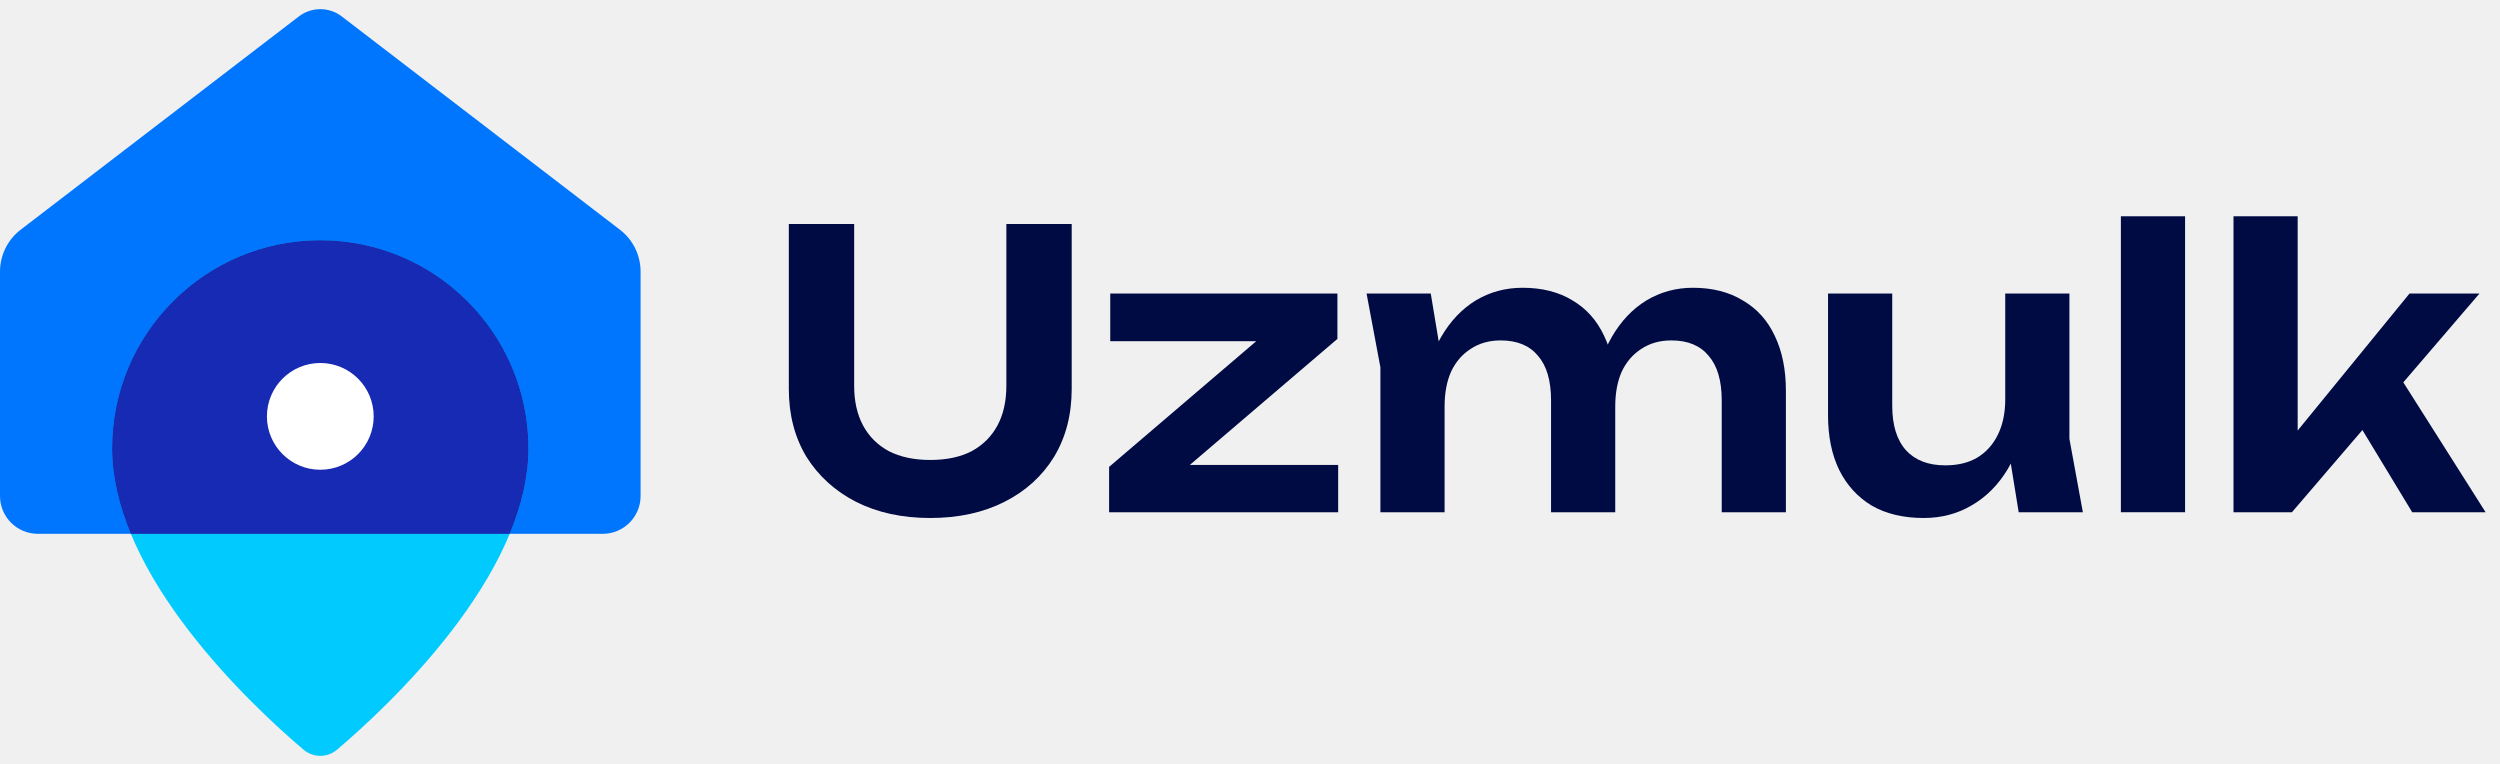
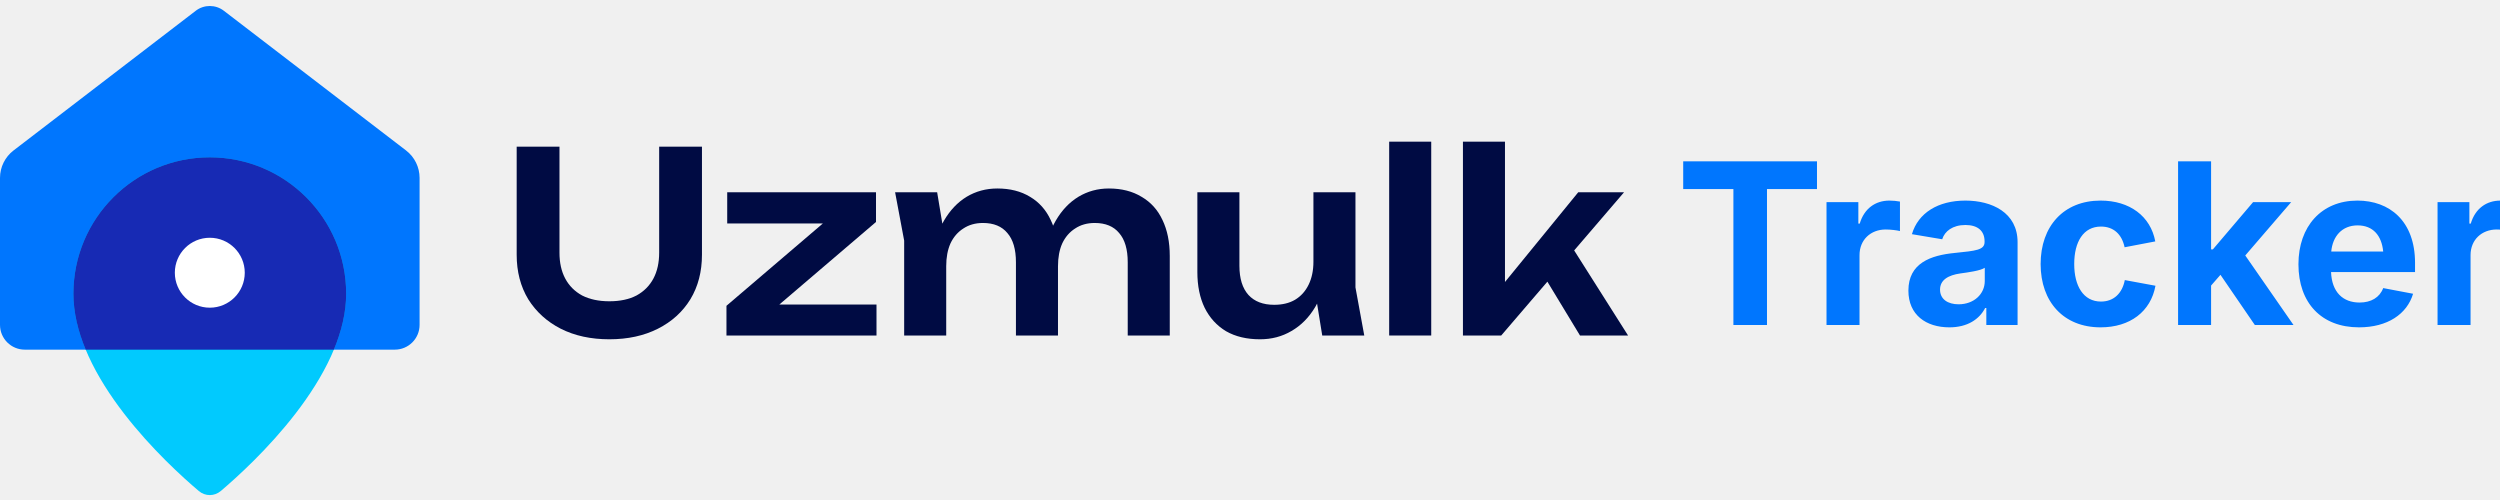
- <svg xmlns="http://www.w3.org/2000/svg" width="131" height="40" viewBox="0 0 131 40" fill="none">
+ <svg xmlns="http://www.w3.org/2000/svg" width="200" height="40" viewBox="0 0 200 40" fill="none">
  <path d="M44.758 20.215C44.758 21.02 44.912 21.712 45.221 22.289C45.53 22.867 45.98 23.316 46.57 23.639C47.175 23.947 47.9 24.102 48.745 24.102C49.605 24.102 50.33 23.947 50.921 23.639C51.511 23.316 51.961 22.867 52.27 22.289C52.579 21.712 52.733 21.02 52.733 20.215V11.736H56.157V20.376C56.157 21.732 55.848 22.92 55.231 23.941C54.613 24.948 53.747 25.733 52.633 26.297C51.518 26.861 50.222 27.143 48.745 27.143C47.269 27.143 45.973 26.861 44.858 26.297C43.758 25.733 42.892 24.948 42.26 23.941C41.643 22.92 41.334 21.732 41.334 20.376V11.736H44.758V20.215Z" fill="#000B43" />
  <path d="M58.117 26.841V24.464L66.535 17.274L68.791 17.879H58.177V15.381H70.08V17.758L61.661 24.948L59.728 24.364H70.12V26.841H58.117Z" fill="#000B43" />
  <path d="M71.608 15.381H74.972L75.697 19.752V26.841H72.333V19.248L71.608 15.381ZM79.785 15.079C80.805 15.079 81.678 15.301 82.403 15.744C83.128 16.173 83.679 16.791 84.055 17.597C84.444 18.402 84.639 19.362 84.639 20.477V26.841H81.275V20.98C81.275 19.946 81.047 19.168 80.591 18.644C80.148 18.107 79.496 17.838 78.637 17.838C78.033 17.838 77.509 17.986 77.066 18.281C76.623 18.563 76.281 18.959 76.039 19.47C75.811 19.98 75.697 20.591 75.697 21.302L74.589 20.718C74.723 19.51 75.032 18.489 75.515 17.657C75.999 16.825 76.603 16.187 77.328 15.744C78.067 15.301 78.885 15.079 79.785 15.079ZM88.707 15.079C89.728 15.079 90.6 15.301 91.325 15.744C92.064 16.173 92.621 16.791 92.997 17.597C93.386 18.402 93.581 19.362 93.581 20.477V26.841H90.218V20.98C90.218 19.946 89.989 19.168 89.533 18.644C89.09 18.107 88.439 17.838 87.579 17.838C86.975 17.838 86.451 17.986 86.008 18.281C85.565 18.563 85.223 18.959 84.981 19.47C84.753 19.98 84.639 20.591 84.639 21.302L83.531 20.718C83.665 19.51 83.974 18.489 84.458 17.657C84.941 16.825 85.545 16.187 86.27 15.744C87.009 15.301 87.821 15.079 88.707 15.079Z" fill="#000B43" />
  <path d="M100.804 27.143C99.743 27.143 98.837 26.928 98.085 26.498C97.347 26.055 96.776 25.431 96.373 24.625C95.984 23.82 95.789 22.867 95.789 21.766V15.381H99.153V21.262C99.153 22.282 99.394 23.061 99.878 23.598C100.361 24.122 101.046 24.384 101.932 24.384C102.59 24.384 103.147 24.25 103.604 23.981C104.074 23.699 104.436 23.296 104.691 22.773C104.946 22.249 105.074 21.638 105.074 20.94L106.161 21.524C106.027 22.706 105.712 23.719 105.215 24.565C104.718 25.398 104.087 26.035 103.322 26.478C102.57 26.922 101.731 27.143 100.804 27.143ZM105.779 26.841L105.074 22.491V15.381H108.437V22.994L109.142 26.841H105.779Z" fill="#000B43" />
  <path d="M111.134 11.333H114.498V26.841H111.134V11.333Z" fill="#000B43" />
  <path d="M120.398 24.062L119.451 23.719L126.259 15.381H129.924L120.096 26.841H117.035V11.333H120.398V24.062ZM122.996 21.222L125.473 19.308L130.246 26.841H126.4L122.996 21.222Z" fill="#000B43" />
  <path d="M0 14.234C0 13.372 0.401 12.56 1.084 12.036L15.66 0.861C16.323 0.353 17.244 0.353 17.907 0.861L32.483 12.036C33.166 12.56 33.567 13.372 33.567 14.234V25.989C33.567 27.084 32.679 27.972 31.583 27.972H1.983C0.888 27.972 0 27.084 0 25.989V14.234Z" fill="#0076FE" />
  <path d="M27.692 23.496C27.692 30.193 20.257 37.081 17.663 39.28C17.149 39.716 16.418 39.716 15.903 39.28C13.309 37.081 5.874 30.193 5.874 23.496C5.874 17.471 10.758 12.587 16.783 12.587C22.808 12.587 27.692 17.471 27.692 23.496Z" fill="#01CAFE" />
  <path fill-rule="evenodd" clip-rule="evenodd" d="M26.709 27.973H6.855C6.246 26.508 5.873 24.997 5.873 23.497C5.873 17.472 10.757 12.587 16.782 12.587C22.807 12.587 27.692 17.472 27.692 23.497C27.692 24.997 27.318 26.508 26.709 27.973Z" fill="#172AB4" />
  <ellipse cx="16.784" cy="21.818" rx="2.797" ry="2.797" fill="white" />
+   <text x="134" y="26" font-family="system-ui, -apple-system, sans-serif" font-size="18" font-weight="700" fill="#0076FE">Tracker</text>
</svg>
